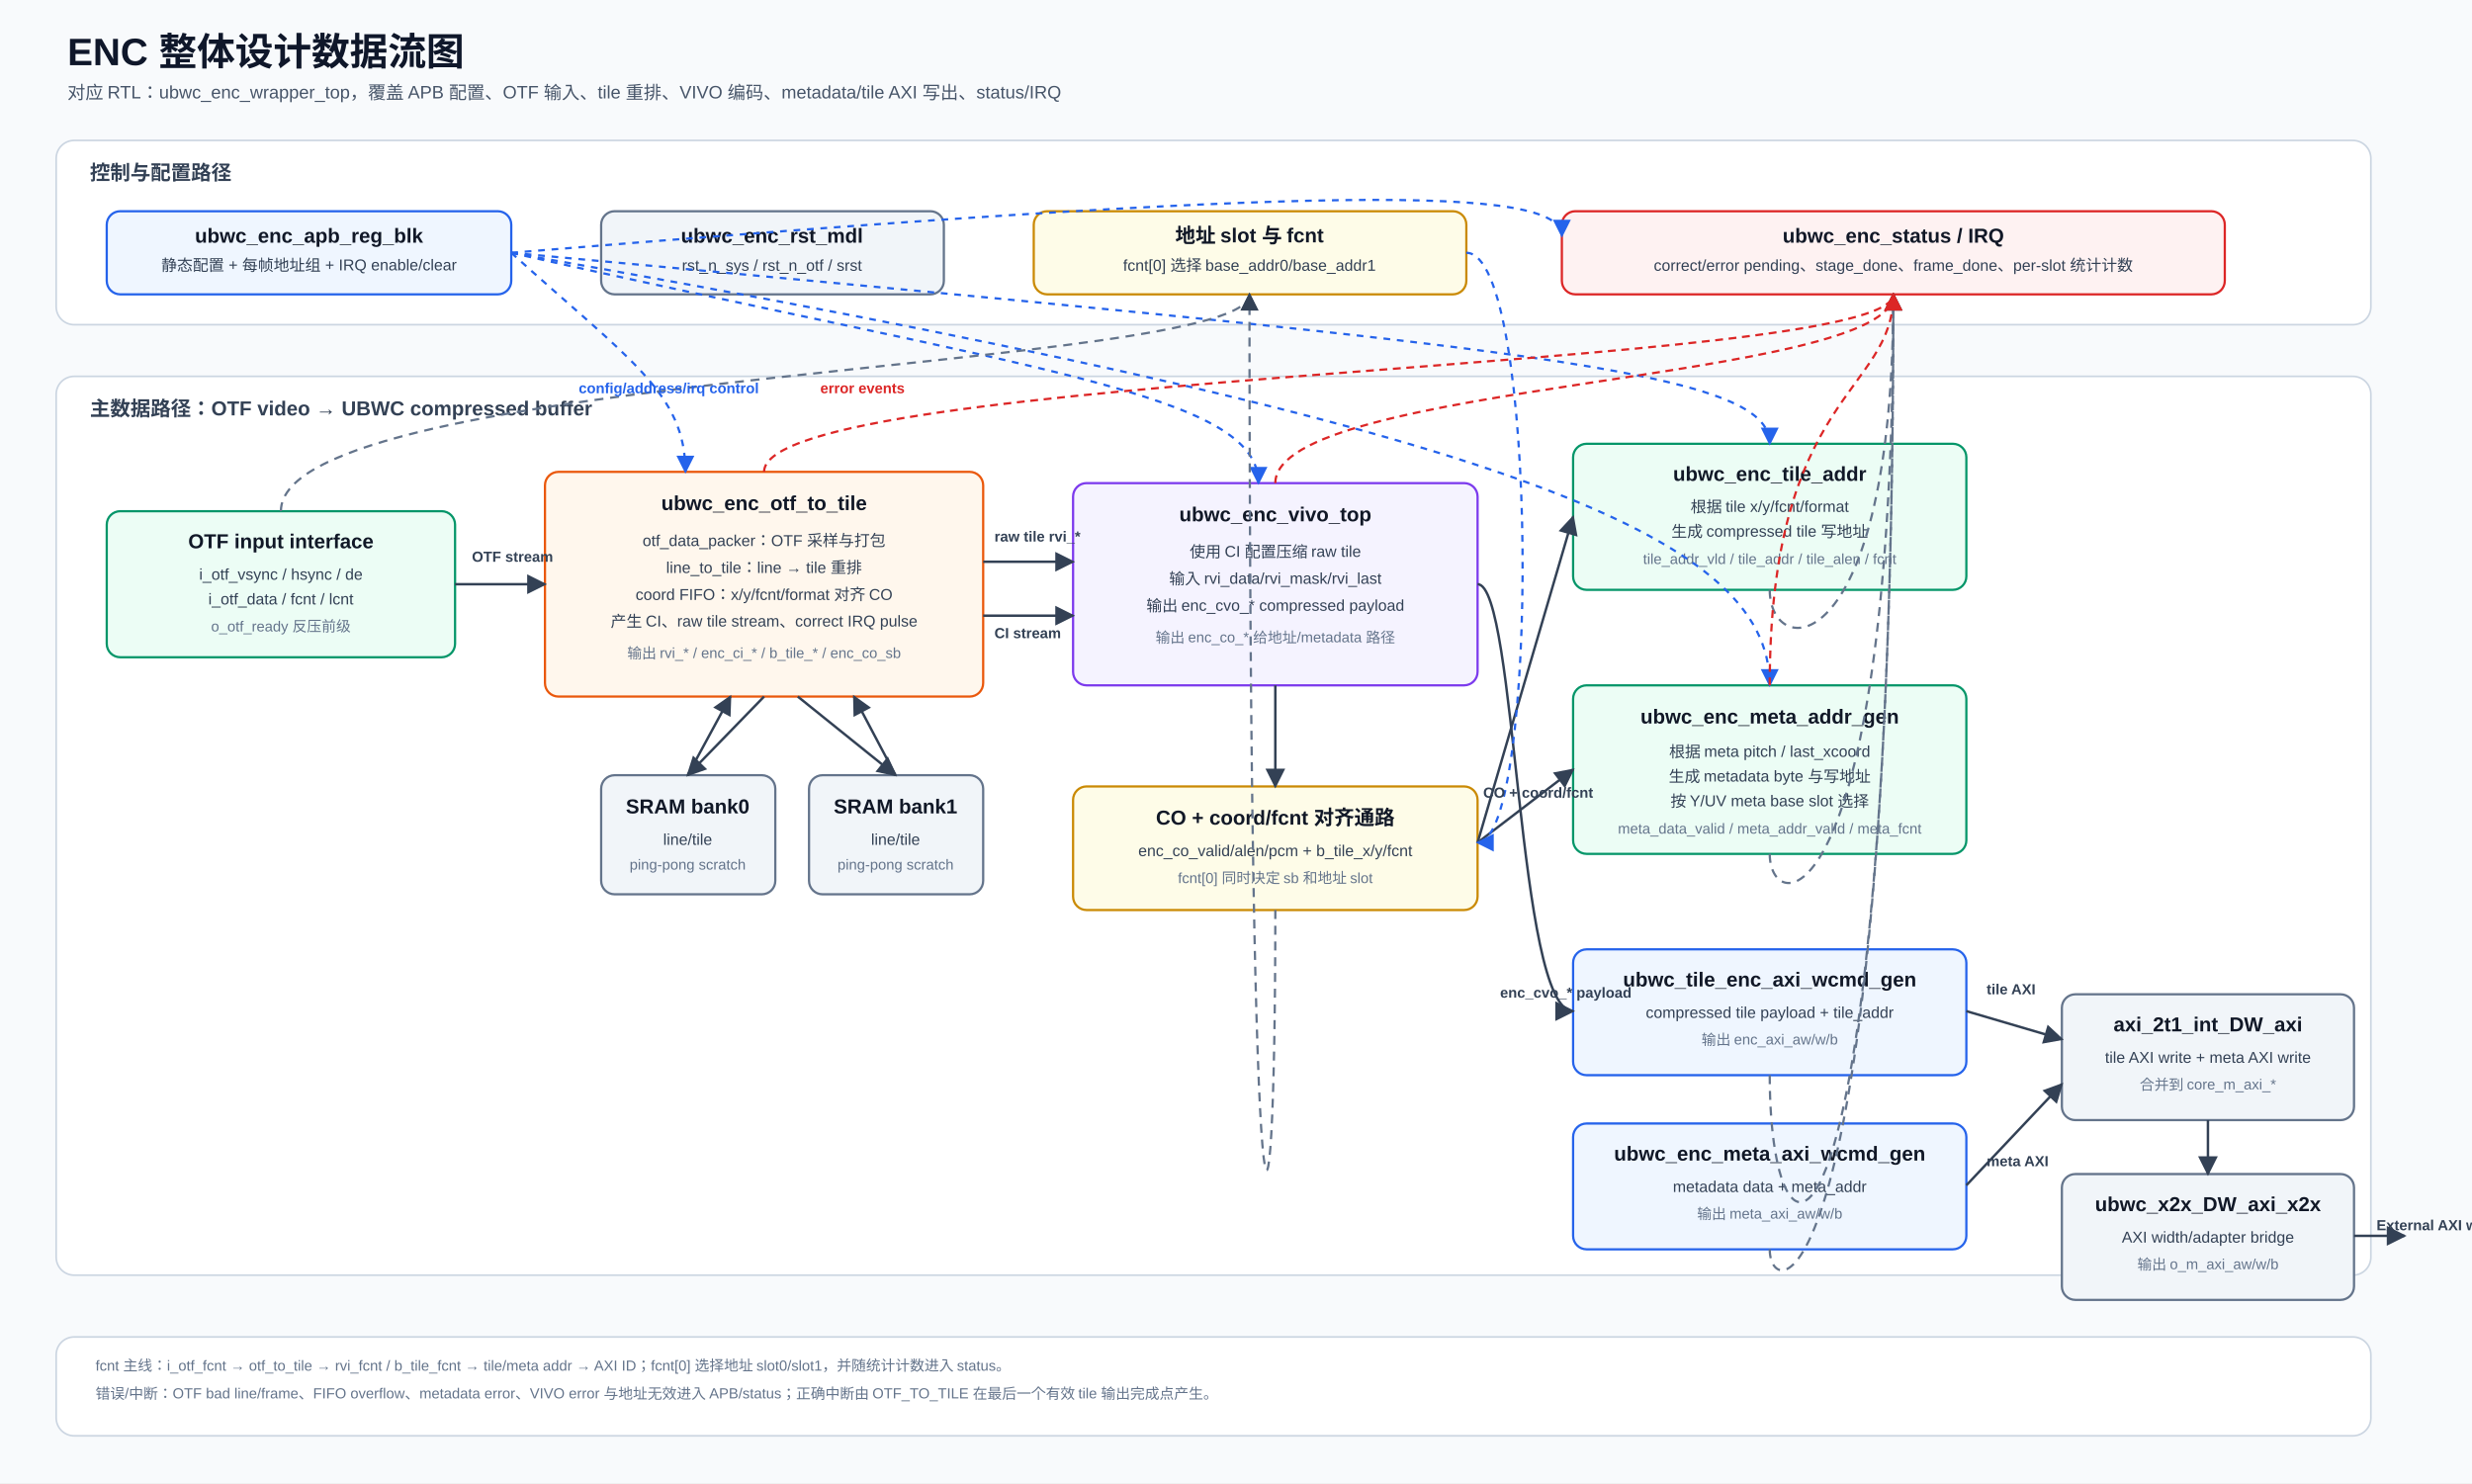
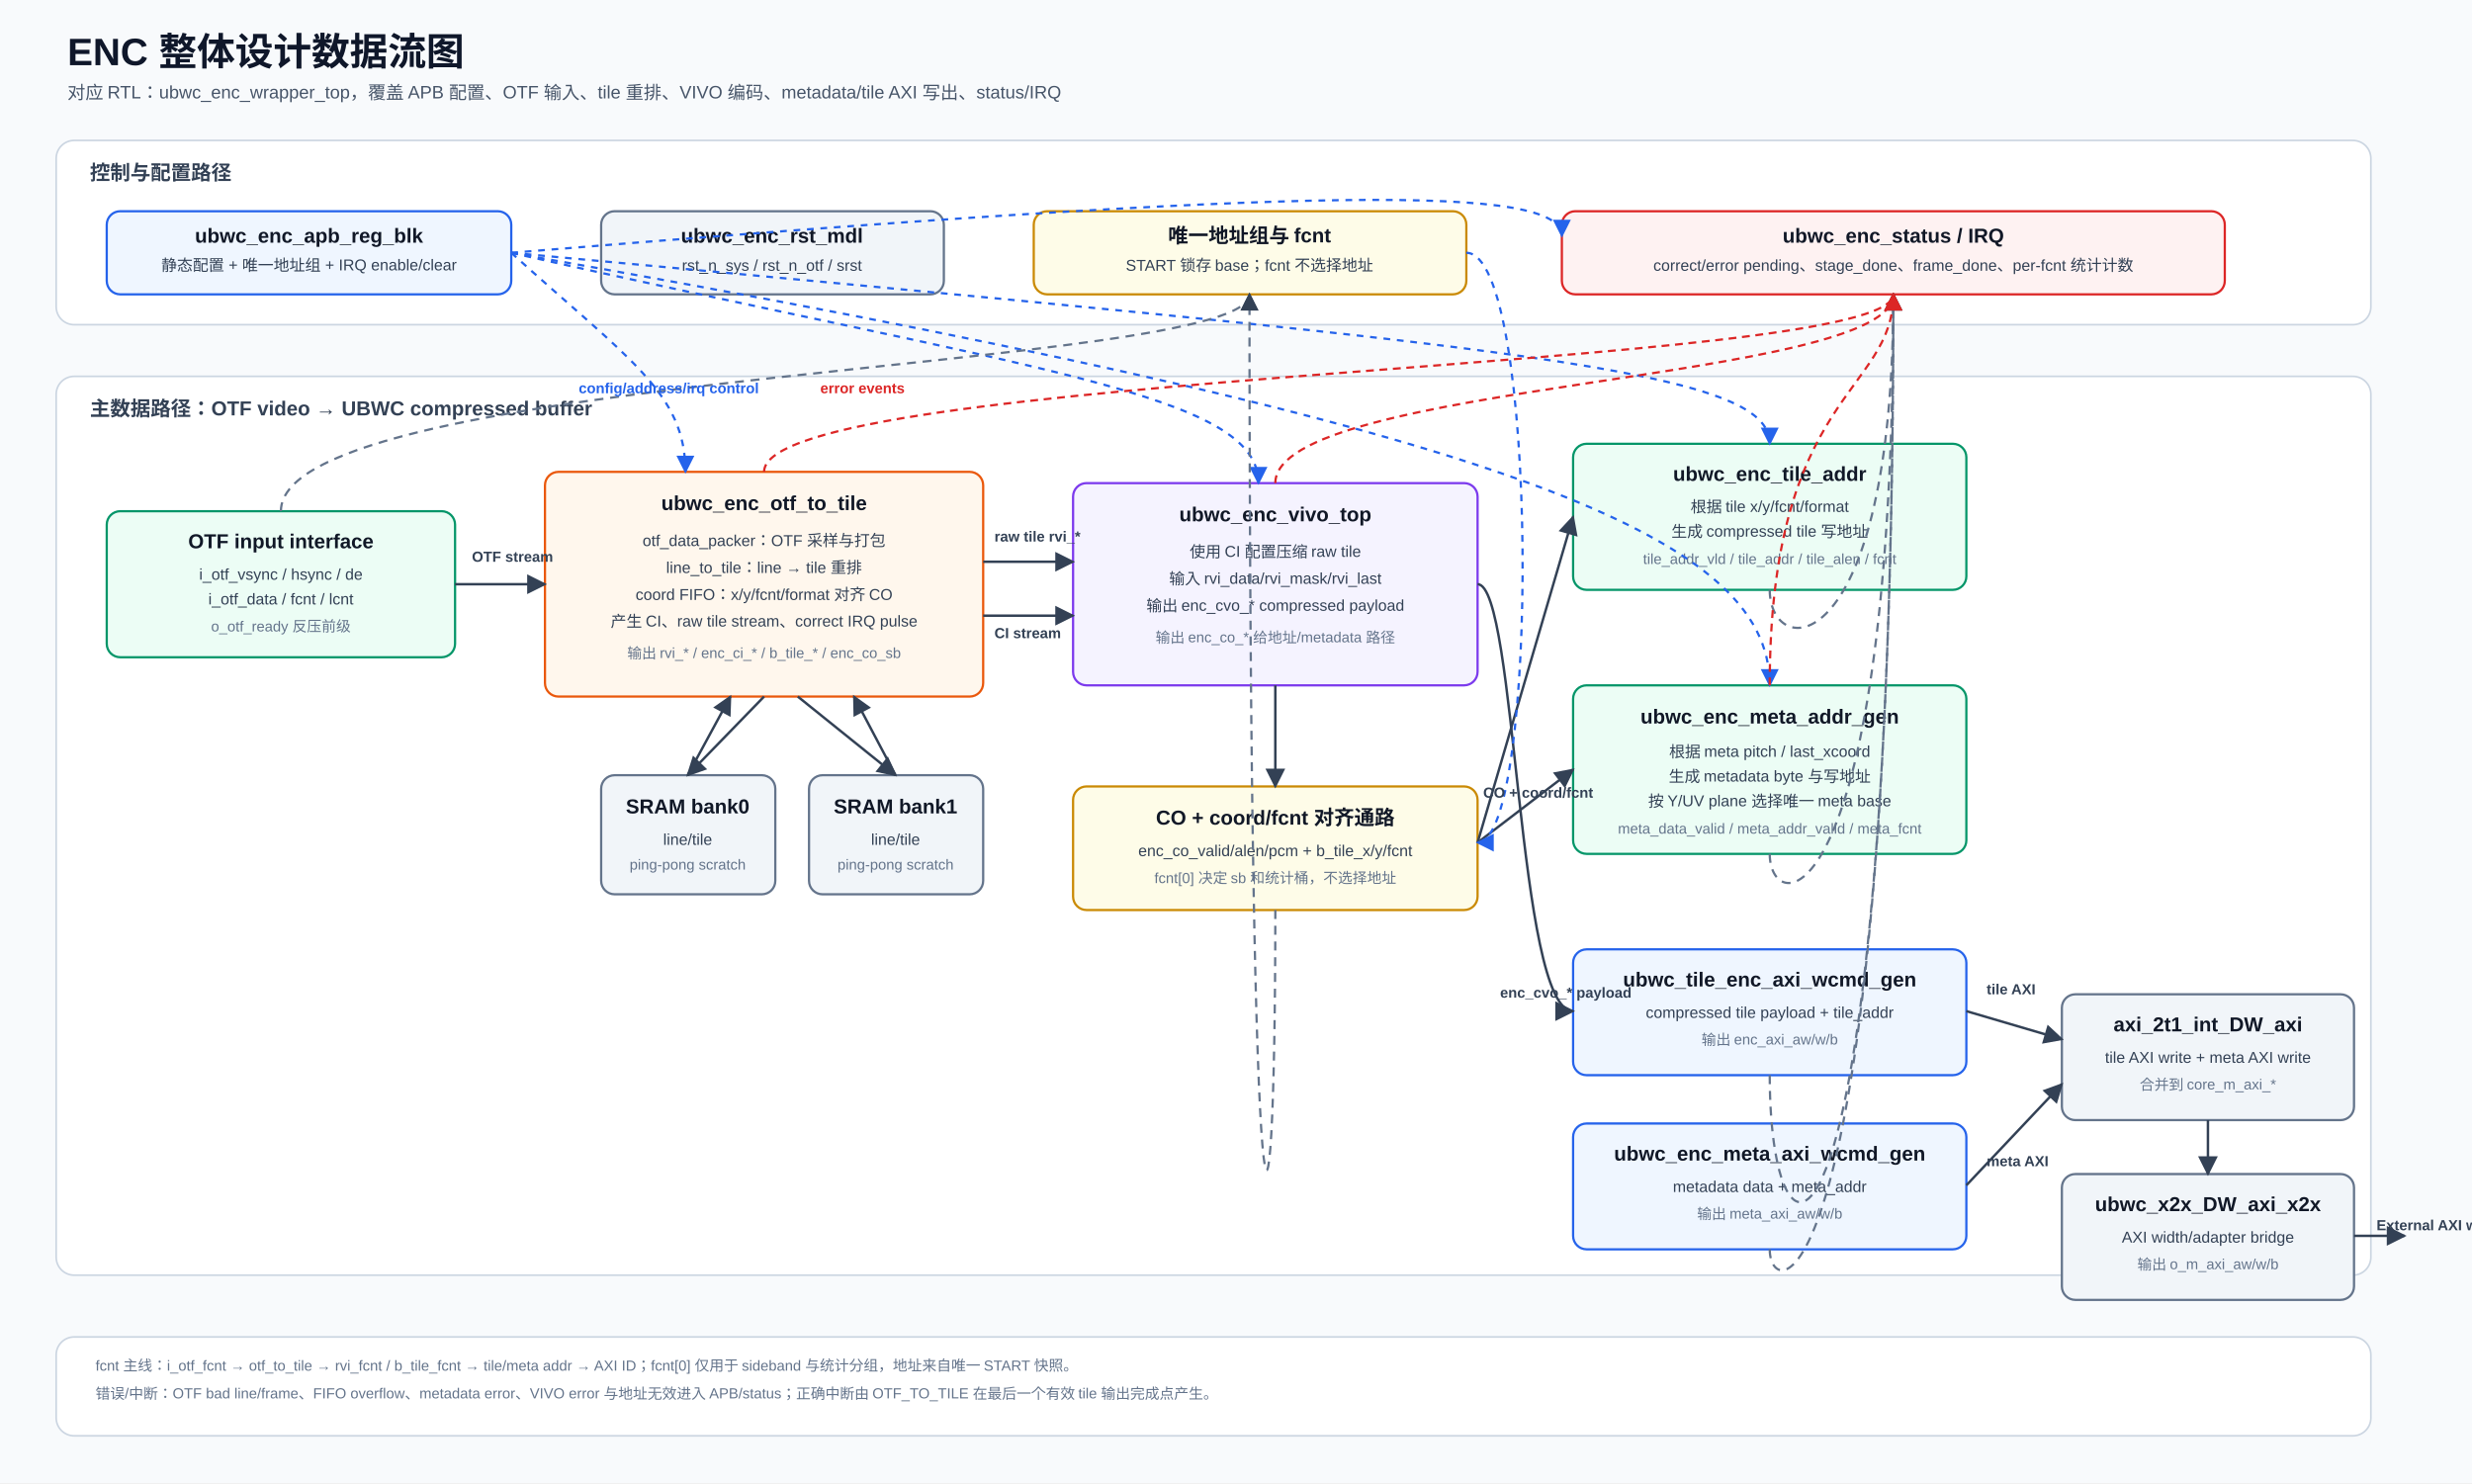
<svg xmlns="http://www.w3.org/2000/svg" width="2200" height="1320" viewBox="0 0 2200 1320">
  <defs>
    <style>
      .bg { fill:#f8fafc; }
      .title { font:700 34px -apple-system,BlinkMacSystemFont,"PingFang SC","Microsoft YaHei",Arial,sans-serif; fill:#0f172a; }
      .subtitle { font:500 16px -apple-system,BlinkMacSystemFont,"PingFang SC","Microsoft YaHei",Arial,sans-serif; fill:#475569; }
      .lane { fill:#ffffff; stroke:#cbd5e1; stroke-width:1.5; }
      .lane-title { font:700 18px -apple-system,BlinkMacSystemFont,"PingFang SC","Microsoft YaHei",Arial,sans-serif; fill:#334155; }
      .box-title { font:700 18px -apple-system,BlinkMacSystemFont,"PingFang SC","Microsoft YaHei",Arial,sans-serif; fill:#111827; }
      .box-text { font:500 14px -apple-system,BlinkMacSystemFont,"PingFang SC","Microsoft YaHei",Arial,sans-serif; fill:#334155; }
      .small { font:500 13px -apple-system,BlinkMacSystemFont,"PingFang SC","Microsoft YaHei",Arial,sans-serif; fill:#64748b; }
      .blue { fill:#eff6ff; stroke:#2563eb; stroke-width:2; rx:12; }
      .green { fill:#ecfdf5; stroke:#059669; stroke-width:2; rx:12; }
      .orange { fill:#fff7ed; stroke:#ea580c; stroke-width:2; rx:12; }
      .purple { fill:#f5f3ff; stroke:#7c3aed; stroke-width:2; rx:12; }
      .red { fill:#fef2f2; stroke:#dc2626; stroke-width:2; rx:12; }
      .gray { fill:#f1f5f9; stroke:#64748b; stroke-width:2; rx:12; }
      .yellow { fill:#fefce8; stroke:#ca8a04; stroke-width:2; rx:12; }
      .line { stroke:#334155; stroke-width:2.2; fill:none; marker-end:url(#arrow); }
      .dash { stroke:#64748b; stroke-width:2; fill:none; stroke-dasharray:8 6; marker-end:url(#arrow); }
      .cfg { stroke:#2563eb; stroke-width:2; fill:none; stroke-dasharray:6 6; marker-end:url(#blueArrow); }
      .err { stroke:#dc2626; stroke-width:2; fill:none; stroke-dasharray:7 5; marker-end:url(#redArrow); }
      .label { font:600 13px -apple-system,BlinkMacSystemFont,"PingFang SC","Microsoft YaHei",Arial,sans-serif; fill:#334155; }
      .blue-label { font:600 13px -apple-system,BlinkMacSystemFont,"PingFang SC","Microsoft YaHei",Arial,sans-serif; fill:#2563eb; }
      .red-label { font:600 13px -apple-system,BlinkMacSystemFont,"PingFang SC","Microsoft YaHei",Arial,sans-serif; fill:#dc2626; }
    </style>
    <marker id="arrow" viewBox="0 0 10 10" refX="9" refY="5" markerWidth="8" markerHeight="8" orient="auto-start-reverse">
      <path d="M 0 0 L 10 5 L 0 10 z" fill="#334155" />
    </marker>
    <marker id="blueArrow" viewBox="0 0 10 10" refX="9" refY="5" markerWidth="8" markerHeight="8" orient="auto-start-reverse">
      <path d="M 0 0 L 10 5 L 0 10 z" fill="#2563eb" />
    </marker>
    <marker id="redArrow" viewBox="0 0 10 10" refX="9" refY="5" markerWidth="8" markerHeight="8" orient="auto-start-reverse">
      <path d="M 0 0 L 10 5 L 0 10 z" fill="#dc2626" />
    </marker>
  </defs>
  <rect class="bg" x="0" y="0" width="2200" height="1320" />
  <text class="title" x="60" y="58">ENC 整体设计数据流图</text>
  <text class="subtitle" x="60" y="88">对应 RTL：ubwc_enc_wrapper_top，覆盖 APB 配置、OTF 输入、tile 重排、VIVO 编码、metadata/tile AXI 写出、status/IRQ</text>
  <rect class="lane" x="50" y="125" width="2060" height="164" rx="16" />
  <text class="lane-title" x="80" y="160">控制与配置路径</text>
  <rect class="blue" x="95" y="188" width="360" height="74" />
  <text class="box-title" x="275" y="216" text-anchor="middle">ubwc_enc_apb_reg_blk</text>
-   <text class="box-text" x="275" y="241" text-anchor="middle">静态配置 + 每帧地址组 + IRQ enable/clear</text>
+   <text class="box-text" x="275" y="241" text-anchor="middle">静态配置 + 唯一地址组 + IRQ enable/clear</text>
  <rect class="gray" x="535" y="188" width="305" height="74" />
  <text class="box-title" x="687" y="216" text-anchor="middle">ubwc_enc_rst_mdl</text>
  <text class="box-text" x="687" y="241" text-anchor="middle">rst_n_sys / rst_n_otf / srst</text>
  <rect class="yellow" x="920" y="188" width="385" height="74" />
-   <text class="box-title" x="1112" y="216" text-anchor="middle">地址 slot 与 fcnt</text>
-   <text class="box-text" x="1112" y="241" text-anchor="middle">fcnt[0] 选择 base_addr0/base_addr1</text>
+   <text class="box-title" x="1112" y="216" text-anchor="middle">唯一地址组与 fcnt</text>
+   <text class="box-text" x="1112" y="241" text-anchor="middle">START 锁存 base；fcnt 不选择地址</text>
  <rect class="red" x="1390" y="188" width="590" height="74" />
  <text class="box-title" x="1685" y="216" text-anchor="middle">ubwc_enc_status / IRQ</text>
-   <text class="box-text" x="1685" y="241" text-anchor="middle">correct/error pending、stage_done、frame_done、per-slot 统计计数</text>
+   <text class="box-text" x="1685" y="241" text-anchor="middle">correct/error pending、stage_done、frame_done、per-fcnt 统计计数</text>
  <rect class="lane" x="50" y="335" width="2060" height="800" rx="16" />
  <text class="lane-title" x="80" y="370">主数据路径：OTF video → UBWC compressed buffer</text>
  <rect class="green" x="95" y="455" width="310" height="130" />
  <text class="box-title" x="250" y="488" text-anchor="middle">OTF input interface</text>
  <text class="box-text" x="250" y="516" text-anchor="middle">i_otf_vsync / hsync / de</text>
  <text class="box-text" x="250" y="538" text-anchor="middle">i_otf_data / fcnt / lcnt</text>
  <text class="small" x="250" y="562" text-anchor="middle">o_otf_ready 反压前级</text>
  <rect class="orange" x="485" y="420" width="390" height="200" />
  <text class="box-title" x="680" y="454" text-anchor="middle">ubwc_enc_otf_to_tile</text>
  <text class="box-text" x="680" y="486" text-anchor="middle">otf_data_packer：OTF 采样与打包</text>
  <text class="box-text" x="680" y="510" text-anchor="middle">line_to_tile：line → tile 重排</text>
  <text class="box-text" x="680" y="534" text-anchor="middle">coord FIFO：x/y/fcnt/format 对齐 CO</text>
  <text class="box-text" x="680" y="558" text-anchor="middle">产生 CI、raw tile stream、correct IRQ pulse</text>
  <text class="small" x="680" y="586" text-anchor="middle">输出 rvi_* / enc_ci_* / b_tile_* / enc_co_sb</text>
  <rect class="gray" x="535" y="690" width="155" height="106" />
  <text class="box-title" x="612" y="724" text-anchor="middle">SRAM bank0</text>
  <text class="box-text" x="612" y="752" text-anchor="middle">line/tile</text>
  <text class="small" x="612" y="774" text-anchor="middle">ping-pong scratch</text>
  <rect class="gray" x="720" y="690" width="155" height="106" />
  <text class="box-title" x="797" y="724" text-anchor="middle">SRAM bank1</text>
  <text class="box-text" x="797" y="752" text-anchor="middle">line/tile</text>
  <text class="small" x="797" y="774" text-anchor="middle">ping-pong scratch</text>
  <rect class="purple" x="955" y="430" width="360" height="180" />
  <text class="box-title" x="1135" y="464" text-anchor="middle">ubwc_enc_vivo_top</text>
  <text class="box-text" x="1135" y="496" text-anchor="middle">使用 CI 配置压缩 raw tile</text>
  <text class="box-text" x="1135" y="520" text-anchor="middle">输入 rvi_data/rvi_mask/rvi_last</text>
  <text class="box-text" x="1135" y="544" text-anchor="middle">输出 enc_cvo_* compressed payload</text>
  <text class="small" x="1135" y="572" text-anchor="middle">输出 enc_co_* 给地址/metadata 路径</text>
  <rect class="yellow" x="955" y="700" width="360" height="110" />
  <text class="box-title" x="1135" y="734" text-anchor="middle">CO + coord/fcnt 对齐通路</text>
  <text class="box-text" x="1135" y="762" text-anchor="middle">enc_co_valid/alen/pcm + b_tile_x/y/fcnt</text>
-   <text class="small" x="1135" y="786" text-anchor="middle">fcnt[0] 同时决定 sb 和地址 slot</text>
+   <text class="small" x="1135" y="786" text-anchor="middle">fcnt[0] 决定 sb 和统计桶，不选择地址</text>
  <rect class="green" x="1400" y="395" width="350" height="130" />
  <text class="box-title" x="1575" y="428" text-anchor="middle">ubwc_enc_tile_addr</text>
  <text class="box-text" x="1575" y="456" text-anchor="middle">根据 tile x/y/fcnt/format</text>
  <text class="box-text" x="1575" y="478" text-anchor="middle">生成 compressed tile 写地址</text>
  <text class="small" x="1575" y="502" text-anchor="middle">tile_addr_vld / tile_addr / tile_alen / fcnt</text>
  <rect class="green" x="1400" y="610" width="350" height="150" />
  <text class="box-title" x="1575" y="644" text-anchor="middle">ubwc_enc_meta_addr_gen</text>
  <text class="box-text" x="1575" y="674" text-anchor="middle">根据 meta pitch / last_xcoord</text>
  <text class="box-text" x="1575" y="696" text-anchor="middle">生成 metadata byte 与写地址</text>
-   <text class="box-text" x="1575" y="718" text-anchor="middle">按 Y/UV meta base slot 选择</text>
+   <text class="box-text" x="1575" y="718" text-anchor="middle">按 Y/UV plane 选择唯一 meta base</text>
  <text class="small" x="1575" y="742" text-anchor="middle">meta_data_valid / meta_addr_valid / meta_fcnt</text>
  <rect class="blue" x="1400" y="845" width="350" height="112" />
  <text class="box-title" x="1575" y="878" text-anchor="middle">ubwc_tile_enc_axi_wcmd_gen</text>
  <text class="box-text" x="1575" y="906" text-anchor="middle">compressed tile payload + tile_addr</text>
  <text class="small" x="1575" y="930" text-anchor="middle">输出 enc_axi_aw/w/b</text>
  <rect class="blue" x="1400" y="1000" width="350" height="112" />
  <text class="box-title" x="1575" y="1033" text-anchor="middle">ubwc_enc_meta_axi_wcmd_gen</text>
  <text class="box-text" x="1575" y="1061" text-anchor="middle">metadata data + meta_addr</text>
  <text class="small" x="1575" y="1085" text-anchor="middle">输出 meta_axi_aw/w/b</text>
  <rect class="gray" x="1835" y="885" width="260" height="112" />
  <text class="box-title" x="1965" y="918" text-anchor="middle">axi_2t1_int_DW_axi</text>
  <text class="box-text" x="1965" y="946" text-anchor="middle">tile AXI write + meta AXI write</text>
  <text class="small" x="1965" y="970" text-anchor="middle">合并到 core_m_axi_*</text>
  <rect class="gray" x="1835" y="1045" width="260" height="112" />
  <text class="box-title" x="1965" y="1078" text-anchor="middle">ubwc_x2x_DW_axi_x2x</text>
  <text class="box-text" x="1965" y="1106" text-anchor="middle">AXI width/adapter bridge</text>
  <text class="small" x="1965" y="1130" text-anchor="middle">输出 o_m_axi_aw/w/b</text>
  <rect class="lane" x="50" y="1190" width="2060" height="88" rx="16" />
-   <text class="small" x="85" y="1220">fcnt 主线：i_otf_fcnt → otf_to_tile → rvi_fcnt / b_tile_fcnt → tile/meta addr → AXI ID；fcnt[0] 选择地址 slot0/slot1，并随统计计数进入 status。</text>
+   <text class="small" x="85" y="1220">fcnt 主线：i_otf_fcnt → otf_to_tile → rvi_fcnt / b_tile_fcnt → tile/meta addr → AXI ID；fcnt[0] 仅用于 sideband 与统计分组，地址来自唯一 START 快照。</text>
  <text class="small" x="85" y="1245">错误/中断：OTF bad line/frame、FIFO overflow、metadata error、VIVO error 与地址无效进入 APB/status；正确中断由 OTF_TO_TILE 在最后一个有效 tile 输出完成点产生。</text>
  <path class="line" d="M405 520 L485 520" />
  <path class="line" d="M875 500 L955 500" />
  <path class="line" d="M875 548 L955 548" />
  <path class="line" d="M680 620 L612 690" />
  <path class="line" d="M710 620 L797 690" />
  <path class="line" d="M612 690 L650 620" />
  <path class="line" d="M797 690 L760 620" />
  <path class="line" d="M1135 610 L1135 700" />
  <path class="line" d="M1315 750 L1400 460" />
  <path class="line" d="M1315 750 L1400 685" />
  <path class="line" d="M1315 520 C1350 520 1350 900 1400 900" />
  <path class="line" d="M1750 900 L1835 925" />
  <path class="line" d="M1750 1055 L1835 965" />
  <path class="line" d="M1965 997 L1965 1045" />
  <path class="line" d="M2095 1100 L2140 1100" />
  <path class="cfg" d="M455 225 C560 320 610 350 610 420" />
  <path class="cfg" d="M455 225 C920 330 1120 350 1120 430" />
  <path class="cfg" d="M455 225 C1370 310 1575 330 1575 395" />
  <path class="cfg" d="M455 225 C1340 380 1575 475 1575 610" />
  <path class="cfg" d="M455 225 C1180 165 1390 165 1390 210" />
  <path class="cfg" d="M1305 225 C1370 225 1370 750 1315 750" />
  <path class="dash" d="M250 455 C250 330 1112 330 1112 262" />
  <path class="dash" d="M1135 810 C1135 1180 1112 1180 1112 262" />
  <path class="dash" d="M1575 525 C1575 590 1685 590 1685 262" />
  <path class="dash" d="M1575 760 C1575 820 1685 820 1685 262" />
  <path class="dash" d="M1575 957 C1575 1165 1685 1165 1685 262" />
  <path class="dash" d="M1575 1112 C1575 1165 1685 1165 1685 262" />
  <path class="err" d="M680 420 C680 330 1685 330 1685 262" />
  <path class="err" d="M1135 430 C1135 340 1685 340 1685 262" />
  <path class="err" d="M1575 610 C1575 350 1685 350 1685 262" />
  <text class="label" x="420" y="500">OTF stream</text>
  <text class="label" x="885" y="482">raw tile rvi_*</text>
  <text class="label" x="885" y="568">CI stream</text>
  <text class="label" x="1320" y="710">CO + coord/fcnt</text>
  <text class="label" x="1335" y="888">enc_cvo_* payload</text>
  <text class="label" x="1768" y="885">tile AXI</text>
  <text class="label" x="1768" y="1038">meta AXI</text>
  <text class="blue-label" x="515" y="350">config/address/irq control</text>
  <text class="red-label" x="730" y="350">error events</text>
  <text class="label" x="2115" y="1095">External AXI write</text>
</svg>
